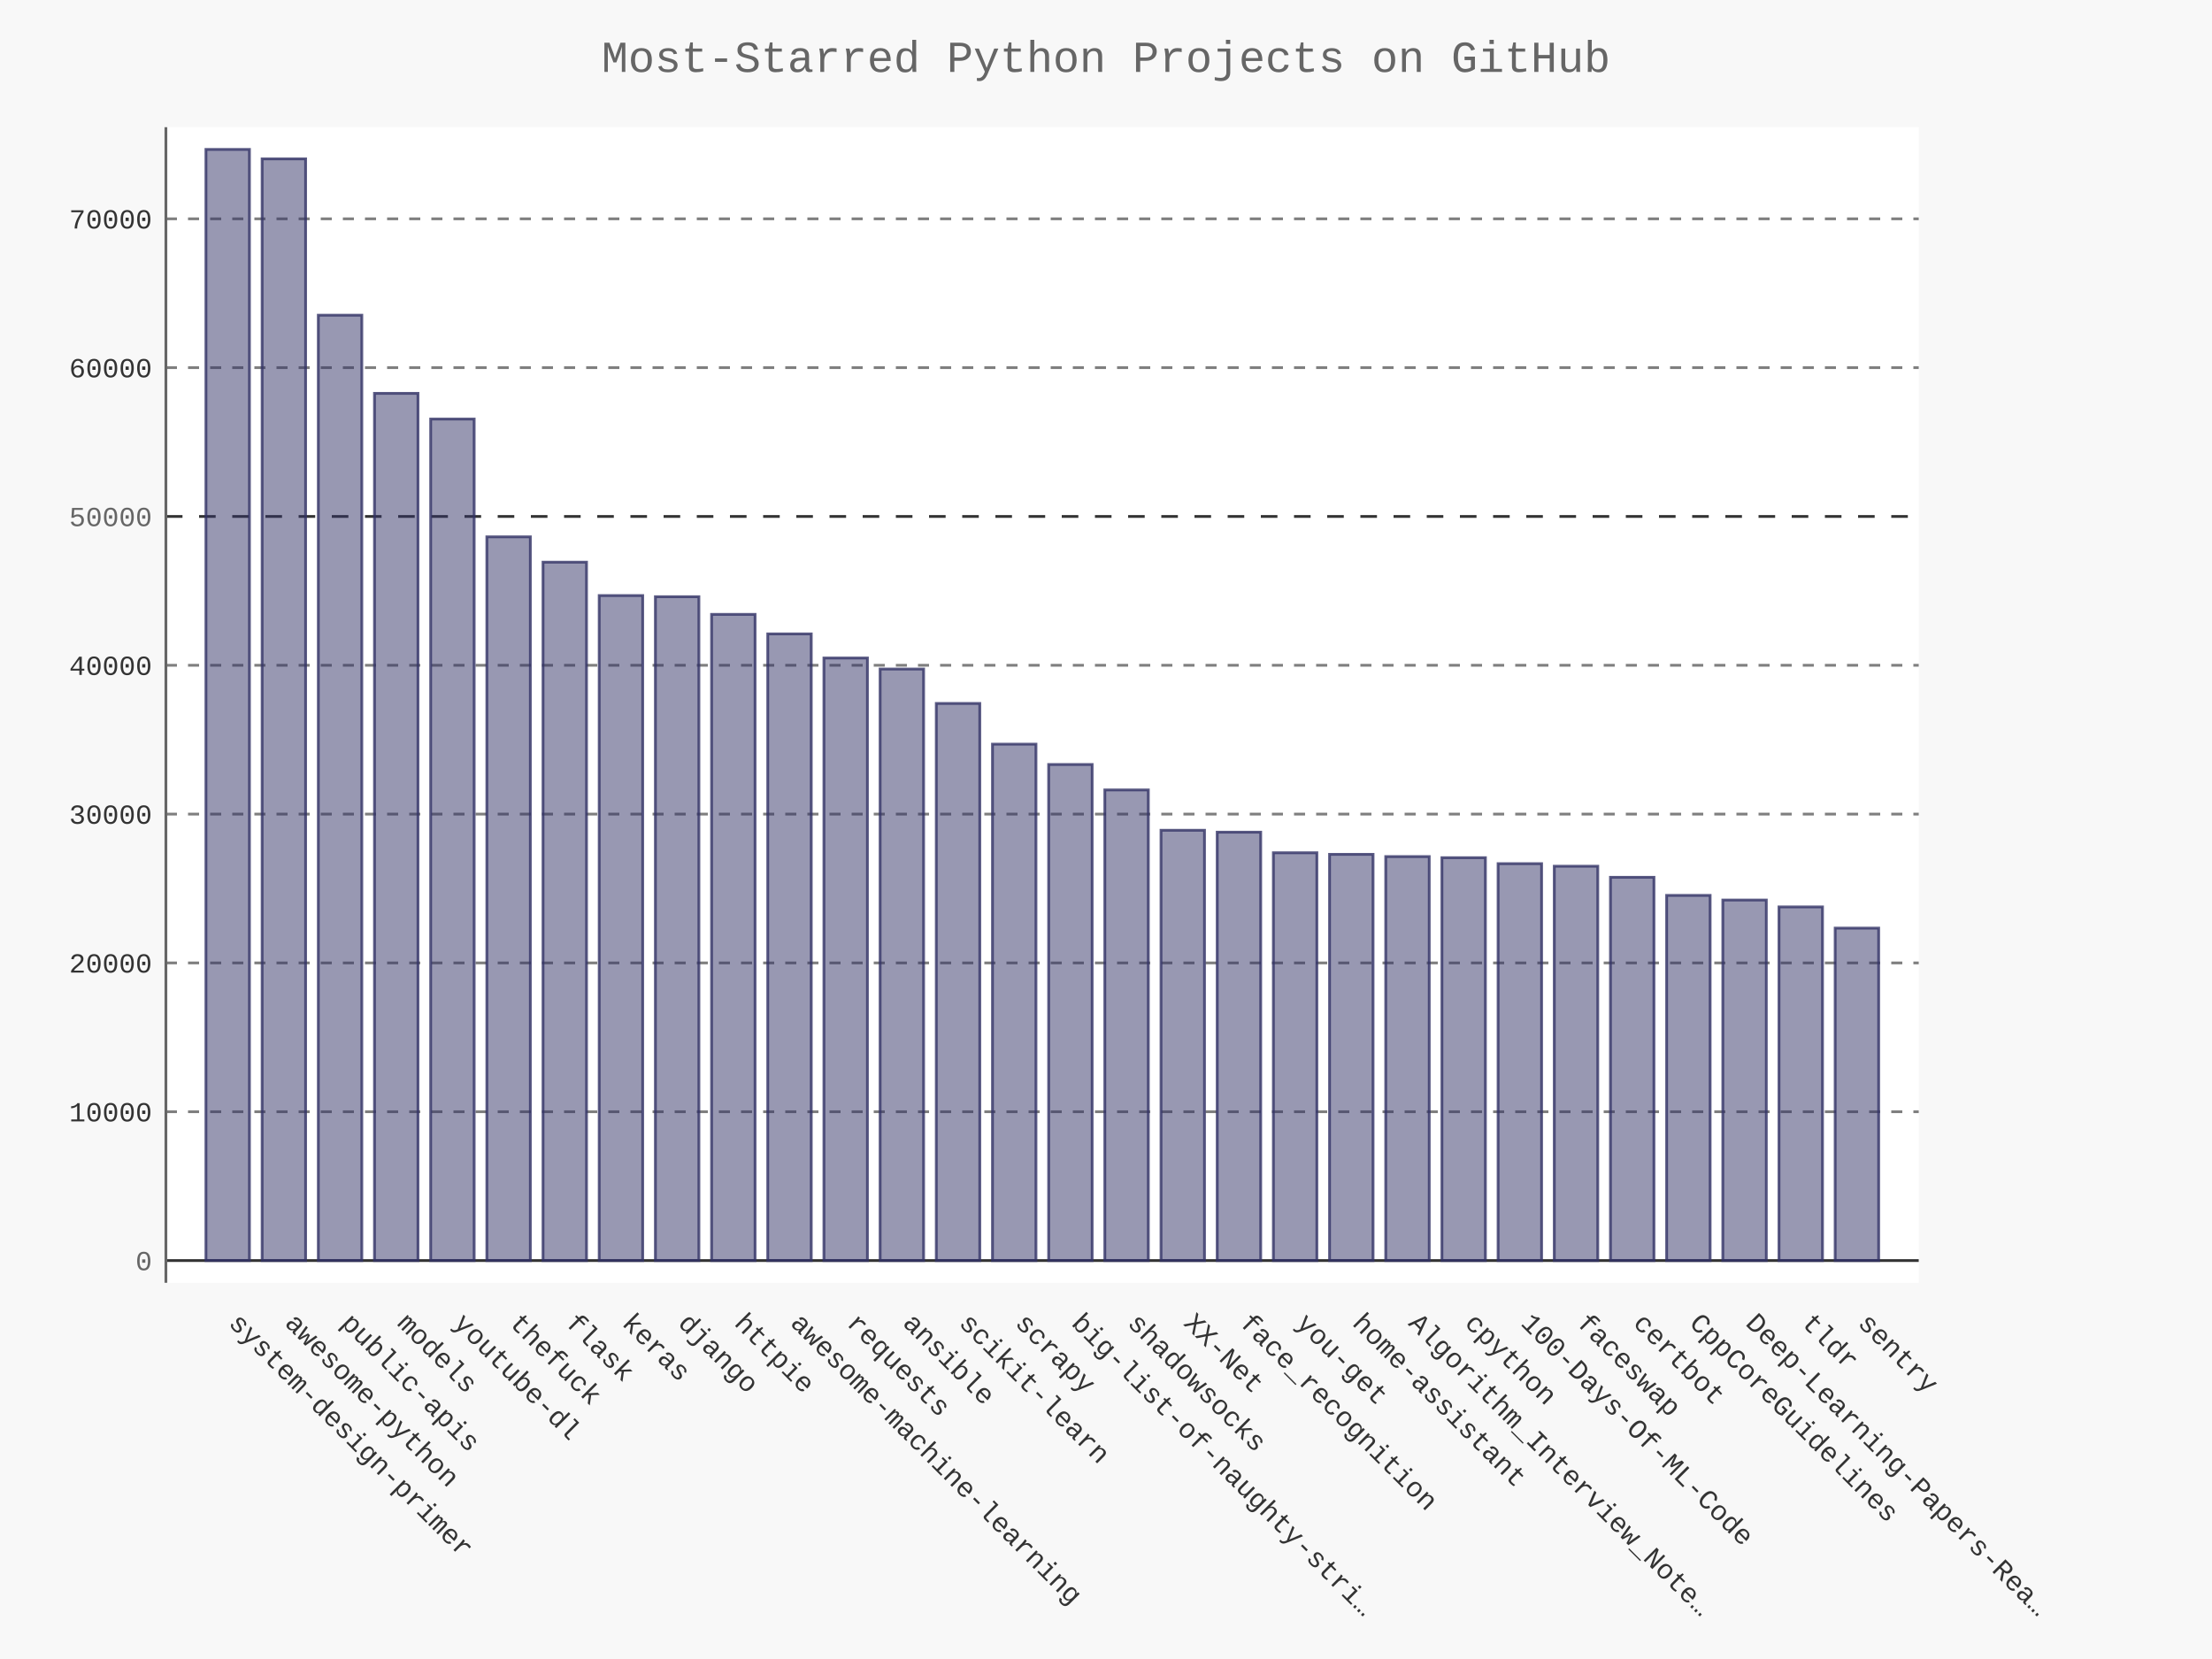
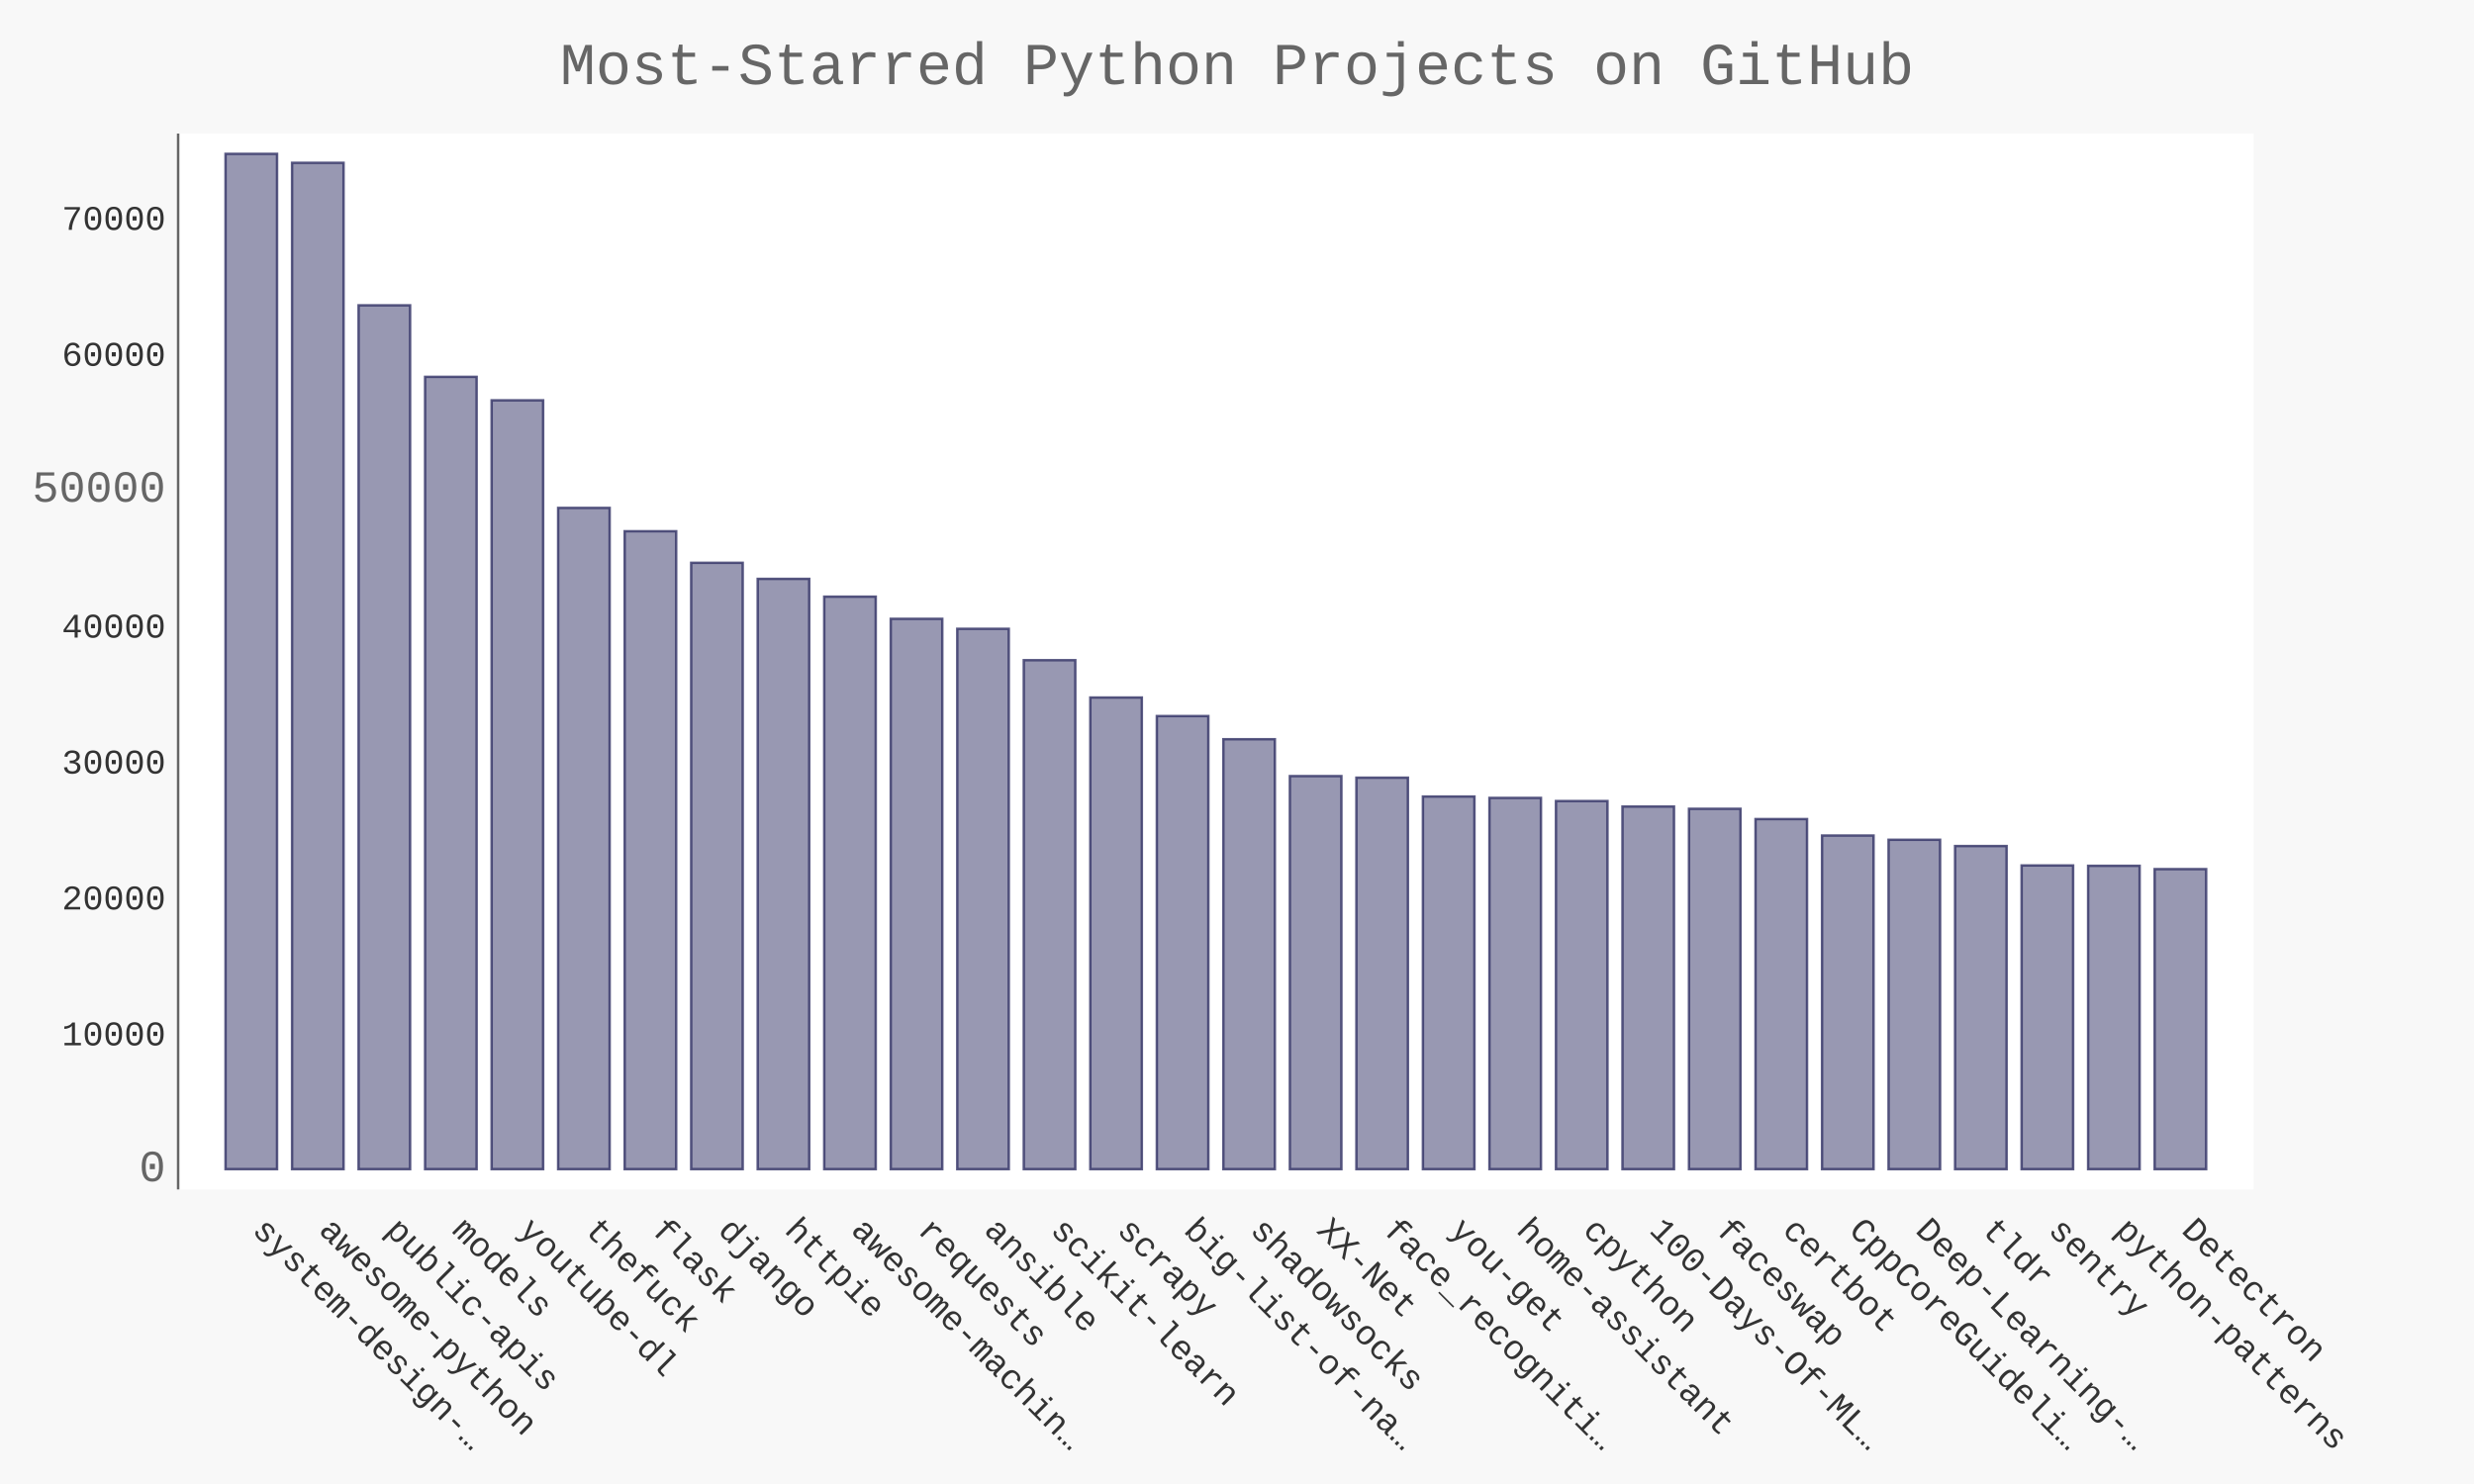
- <svg xmlns="http://www.w3.org/2000/svg" class="pygal-chart" id="chart-7dc395ec-3ef7-43b5-822b-a9a79884d5fc" viewBox="0 0 800 600">
+ <svg xmlns="http://www.w3.org/2000/svg" class="pygal-chart" id="chart-cb4da0a6-1710-4a80-bb20-47680302b18b" viewBox="0 0 1000 600">
  <defs>
-     <style type="text/css">#chart-7dc395ec-3ef7-43b5-822b-a9a79884d5fc{-webkit-user-select:none;-webkit-font-smoothing:antialiased;font-family:Consolas,"Liberation Mono",Menlo,Courier,monospace}#chart-7dc395ec-3ef7-43b5-822b-a9a79884d5fc .title{font-family:Consolas,"Liberation Mono",Menlo,Courier,monospace;font-size:16px}#chart-7dc395ec-3ef7-43b5-822b-a9a79884d5fc .legends .legend text{font-family:Consolas,"Liberation Mono",Menlo,Courier,monospace;font-size:14px}#chart-7dc395ec-3ef7-43b5-822b-a9a79884d5fc .axis text{font-family:Consolas,"Liberation Mono",Menlo,Courier,monospace;font-size:10px}#chart-7dc395ec-3ef7-43b5-822b-a9a79884d5fc .axis text.major{font-family:Consolas,"Liberation Mono",Menlo,Courier,monospace;font-size:10px}#chart-7dc395ec-3ef7-43b5-822b-a9a79884d5fc .text-overlay text.value{font-family:Consolas,"Liberation Mono",Menlo,Courier,monospace;font-size:16px}#chart-7dc395ec-3ef7-43b5-822b-a9a79884d5fc .text-overlay text.label{font-family:Consolas,"Liberation Mono",Menlo,Courier,monospace;font-size:10px}#chart-7dc395ec-3ef7-43b5-822b-a9a79884d5fc .tooltip{font-family:Consolas,"Liberation Mono",Menlo,Courier,monospace;font-size:14px}#chart-7dc395ec-3ef7-43b5-822b-a9a79884d5fc text.no_data{font-family:Consolas,"Liberation Mono",Menlo,Courier,monospace;font-size:64px}
- #chart-7dc395ec-3ef7-43b5-822b-a9a79884d5fc{background-color:#f8f8f8}#chart-7dc395ec-3ef7-43b5-822b-a9a79884d5fc path,#chart-7dc395ec-3ef7-43b5-822b-a9a79884d5fc line,#chart-7dc395ec-3ef7-43b5-822b-a9a79884d5fc rect,#chart-7dc395ec-3ef7-43b5-822b-a9a79884d5fc circle{-webkit-transition:250ms ease-in;-moz-transition:250ms ease-in;transition:250ms ease-in}#chart-7dc395ec-3ef7-43b5-822b-a9a79884d5fc .graph &gt; .background{fill:#f8f8f8}#chart-7dc395ec-3ef7-43b5-822b-a9a79884d5fc .plot &gt; .background{fill:#ffffff}#chart-7dc395ec-3ef7-43b5-822b-a9a79884d5fc .graph{fill:#333}#chart-7dc395ec-3ef7-43b5-822b-a9a79884d5fc text.no_data{fill:#666}#chart-7dc395ec-3ef7-43b5-822b-a9a79884d5fc .title{fill:#666}#chart-7dc395ec-3ef7-43b5-822b-a9a79884d5fc .legends .legend text{fill:#333}#chart-7dc395ec-3ef7-43b5-822b-a9a79884d5fc .legends .legend:hover text{fill:#666}#chart-7dc395ec-3ef7-43b5-822b-a9a79884d5fc .axis .line{stroke:#666}#chart-7dc395ec-3ef7-43b5-822b-a9a79884d5fc .axis .guide.line{stroke:rgba(0,0,0,0.5)}#chart-7dc395ec-3ef7-43b5-822b-a9a79884d5fc .axis .major.line{stroke:#333}#chart-7dc395ec-3ef7-43b5-822b-a9a79884d5fc .axis text.major{fill:#666}#chart-7dc395ec-3ef7-43b5-822b-a9a79884d5fc .axis.y .guides:hover .guide.line,#chart-7dc395ec-3ef7-43b5-822b-a9a79884d5fc .line-graph .axis.x .guides:hover .guide.line,#chart-7dc395ec-3ef7-43b5-822b-a9a79884d5fc .stackedline-graph .axis.x .guides:hover .guide.line,#chart-7dc395ec-3ef7-43b5-822b-a9a79884d5fc .xy-graph .axis.x .guides:hover .guide.line{stroke:#666}#chart-7dc395ec-3ef7-43b5-822b-a9a79884d5fc .axis .guides:hover text{fill:#666}#chart-7dc395ec-3ef7-43b5-822b-a9a79884d5fc .reactive{fill-opacity:.5;stroke-opacity:.8}#chart-7dc395ec-3ef7-43b5-822b-a9a79884d5fc .ci{stroke:#333}#chart-7dc395ec-3ef7-43b5-822b-a9a79884d5fc .reactive.active,#chart-7dc395ec-3ef7-43b5-822b-a9a79884d5fc .active .reactive{fill-opacity:.9;stroke-opacity:.9;stroke-width:4}#chart-7dc395ec-3ef7-43b5-822b-a9a79884d5fc .ci .reactive.active{stroke-width:1.5}#chart-7dc395ec-3ef7-43b5-822b-a9a79884d5fc .series text{fill:#666}#chart-7dc395ec-3ef7-43b5-822b-a9a79884d5fc .tooltip rect{fill:#ffffff;stroke:#666;-webkit-transition:opacity 250ms ease-in;-moz-transition:opacity 250ms ease-in;transition:opacity 250ms ease-in}#chart-7dc395ec-3ef7-43b5-822b-a9a79884d5fc .tooltip .label{fill:#333}#chart-7dc395ec-3ef7-43b5-822b-a9a79884d5fc .tooltip .label{fill:#333}#chart-7dc395ec-3ef7-43b5-822b-a9a79884d5fc .tooltip .legend{font-size:.8em;fill:rgba(0,0,0,0.5)}#chart-7dc395ec-3ef7-43b5-822b-a9a79884d5fc .tooltip .x_label{font-size:.6em;fill:#666}#chart-7dc395ec-3ef7-43b5-822b-a9a79884d5fc .tooltip .xlink{font-size:.5em;text-decoration:underline}#chart-7dc395ec-3ef7-43b5-822b-a9a79884d5fc .tooltip .value{font-size:1.5em}#chart-7dc395ec-3ef7-43b5-822b-a9a79884d5fc .bound{font-size:.5em}#chart-7dc395ec-3ef7-43b5-822b-a9a79884d5fc .max-value{font-size:.75em;fill:rgba(0,0,0,0.5)}#chart-7dc395ec-3ef7-43b5-822b-a9a79884d5fc .map-element{fill:#ffffff;stroke:rgba(0,0,0,0.5) !important}#chart-7dc395ec-3ef7-43b5-822b-a9a79884d5fc .map-element .reactive{fill-opacity:inherit;stroke-opacity:inherit}#chart-7dc395ec-3ef7-43b5-822b-a9a79884d5fc .color-0,#chart-7dc395ec-3ef7-43b5-822b-a9a79884d5fc .color-0 a:visited{stroke:#333366;fill:#333366}#chart-7dc395ec-3ef7-43b5-822b-a9a79884d5fc .text-overlay .color-0 text{fill:black}
- #chart-7dc395ec-3ef7-43b5-822b-a9a79884d5fc text.no_data{text-anchor:middle}#chart-7dc395ec-3ef7-43b5-822b-a9a79884d5fc .guide.line{fill:none}#chart-7dc395ec-3ef7-43b5-822b-a9a79884d5fc .centered{text-anchor:middle}#chart-7dc395ec-3ef7-43b5-822b-a9a79884d5fc .title{text-anchor:middle}#chart-7dc395ec-3ef7-43b5-822b-a9a79884d5fc .legends .legend text{fill-opacity:1}#chart-7dc395ec-3ef7-43b5-822b-a9a79884d5fc .axis.x text{text-anchor:middle}#chart-7dc395ec-3ef7-43b5-822b-a9a79884d5fc .axis.x:not(.web) text[transform]{text-anchor:start}#chart-7dc395ec-3ef7-43b5-822b-a9a79884d5fc .axis.x:not(.web) text[transform].backwards{text-anchor:end}#chart-7dc395ec-3ef7-43b5-822b-a9a79884d5fc .axis.y text{text-anchor:end}#chart-7dc395ec-3ef7-43b5-822b-a9a79884d5fc .axis.y text[transform].backwards{text-anchor:start}#chart-7dc395ec-3ef7-43b5-822b-a9a79884d5fc .axis.y2 text{text-anchor:start}#chart-7dc395ec-3ef7-43b5-822b-a9a79884d5fc .axis.y2 text[transform].backwards{text-anchor:end}#chart-7dc395ec-3ef7-43b5-822b-a9a79884d5fc .axis .guide.line{stroke-dasharray:4,4}#chart-7dc395ec-3ef7-43b5-822b-a9a79884d5fc .axis .major.guide.line{stroke-dasharray:6,6}#chart-7dc395ec-3ef7-43b5-822b-a9a79884d5fc .horizontal .axis.y .guide.line,#chart-7dc395ec-3ef7-43b5-822b-a9a79884d5fc .horizontal .axis.y2 .guide.line,#chart-7dc395ec-3ef7-43b5-822b-a9a79884d5fc .vertical .axis.x .guide.line{opacity:0}#chart-7dc395ec-3ef7-43b5-822b-a9a79884d5fc .horizontal .axis.always_show .guide.line,#chart-7dc395ec-3ef7-43b5-822b-a9a79884d5fc .vertical .axis.always_show .guide.line{opacity:1 !important}#chart-7dc395ec-3ef7-43b5-822b-a9a79884d5fc .axis.y .guides:hover .guide.line,#chart-7dc395ec-3ef7-43b5-822b-a9a79884d5fc .axis.y2 .guides:hover .guide.line,#chart-7dc395ec-3ef7-43b5-822b-a9a79884d5fc .axis.x .guides:hover .guide.line{opacity:1}#chart-7dc395ec-3ef7-43b5-822b-a9a79884d5fc .axis .guides:hover text{opacity:1}#chart-7dc395ec-3ef7-43b5-822b-a9a79884d5fc .nofill{fill:none}#chart-7dc395ec-3ef7-43b5-822b-a9a79884d5fc .subtle-fill{fill-opacity:.2}#chart-7dc395ec-3ef7-43b5-822b-a9a79884d5fc .dot{stroke-width:1px;fill-opacity:1}#chart-7dc395ec-3ef7-43b5-822b-a9a79884d5fc .dot.active{stroke-width:5px}#chart-7dc395ec-3ef7-43b5-822b-a9a79884d5fc .dot.negative{fill:transparent}#chart-7dc395ec-3ef7-43b5-822b-a9a79884d5fc text,#chart-7dc395ec-3ef7-43b5-822b-a9a79884d5fc tspan{stroke:none !important}#chart-7dc395ec-3ef7-43b5-822b-a9a79884d5fc .series text.active{opacity:1}#chart-7dc395ec-3ef7-43b5-822b-a9a79884d5fc .tooltip rect{fill-opacity:.95;stroke-width:.5}#chart-7dc395ec-3ef7-43b5-822b-a9a79884d5fc .tooltip text{fill-opacity:1}#chart-7dc395ec-3ef7-43b5-822b-a9a79884d5fc .showable{visibility:hidden}#chart-7dc395ec-3ef7-43b5-822b-a9a79884d5fc .showable.shown{visibility:visible}#chart-7dc395ec-3ef7-43b5-822b-a9a79884d5fc .gauge-background{fill:rgba(229,229,229,1);stroke:none}#chart-7dc395ec-3ef7-43b5-822b-a9a79884d5fc .bg-lines{stroke:#f8f8f8;stroke-width:2px}</style>
+     <style type="text/css">#chart-cb4da0a6-1710-4a80-bb20-47680302b18b{-webkit-user-select:none;-webkit-font-smoothing:antialiased;font-family:Consolas,"Liberation Mono",Menlo,Courier,monospace}#chart-cb4da0a6-1710-4a80-bb20-47680302b18b .title{font-family:Consolas,"Liberation Mono",Menlo,Courier,monospace;font-size:24px}#chart-cb4da0a6-1710-4a80-bb20-47680302b18b .legends .legend text{font-family:Consolas,"Liberation Mono",Menlo,Courier,monospace;font-size:14px}#chart-cb4da0a6-1710-4a80-bb20-47680302b18b .axis text{font-family:Consolas,"Liberation Mono",Menlo,Courier,monospace;font-size:14px}#chart-cb4da0a6-1710-4a80-bb20-47680302b18b .axis text.major{font-family:Consolas,"Liberation Mono",Menlo,Courier,monospace;font-size:18px}#chart-cb4da0a6-1710-4a80-bb20-47680302b18b .text-overlay text.value{font-family:Consolas,"Liberation Mono",Menlo,Courier,monospace;font-size:16px}#chart-cb4da0a6-1710-4a80-bb20-47680302b18b .text-overlay text.label{font-family:Consolas,"Liberation Mono",Menlo,Courier,monospace;font-size:10px}#chart-cb4da0a6-1710-4a80-bb20-47680302b18b .tooltip{font-family:Consolas,"Liberation Mono",Menlo,Courier,monospace;font-size:14px}#chart-cb4da0a6-1710-4a80-bb20-47680302b18b text.no_data{font-family:Consolas,"Liberation Mono",Menlo,Courier,monospace;font-size:64px}
+ #chart-cb4da0a6-1710-4a80-bb20-47680302b18b{background-color:#f8f8f8}#chart-cb4da0a6-1710-4a80-bb20-47680302b18b path,#chart-cb4da0a6-1710-4a80-bb20-47680302b18b line,#chart-cb4da0a6-1710-4a80-bb20-47680302b18b rect,#chart-cb4da0a6-1710-4a80-bb20-47680302b18b circle{-webkit-transition:250ms ease-in;-moz-transition:250ms ease-in;transition:250ms ease-in}#chart-cb4da0a6-1710-4a80-bb20-47680302b18b .graph &gt; .background{fill:#f8f8f8}#chart-cb4da0a6-1710-4a80-bb20-47680302b18b .plot &gt; .background{fill:#ffffff}#chart-cb4da0a6-1710-4a80-bb20-47680302b18b .graph{fill:#333}#chart-cb4da0a6-1710-4a80-bb20-47680302b18b text.no_data{fill:#666}#chart-cb4da0a6-1710-4a80-bb20-47680302b18b .title{fill:#666}#chart-cb4da0a6-1710-4a80-bb20-47680302b18b .legends .legend text{fill:#333}#chart-cb4da0a6-1710-4a80-bb20-47680302b18b .legends .legend:hover text{fill:#666}#chart-cb4da0a6-1710-4a80-bb20-47680302b18b .axis .line{stroke:#666}#chart-cb4da0a6-1710-4a80-bb20-47680302b18b .axis .guide.line{stroke:rgba(0,0,0,0.5)}#chart-cb4da0a6-1710-4a80-bb20-47680302b18b .axis .major.line{stroke:#333}#chart-cb4da0a6-1710-4a80-bb20-47680302b18b .axis text.major{fill:#666}#chart-cb4da0a6-1710-4a80-bb20-47680302b18b .axis.y .guides:hover .guide.line,#chart-cb4da0a6-1710-4a80-bb20-47680302b18b .line-graph .axis.x .guides:hover .guide.line,#chart-cb4da0a6-1710-4a80-bb20-47680302b18b .stackedline-graph .axis.x .guides:hover .guide.line,#chart-cb4da0a6-1710-4a80-bb20-47680302b18b .xy-graph .axis.x .guides:hover .guide.line{stroke:#666}#chart-cb4da0a6-1710-4a80-bb20-47680302b18b .axis .guides:hover text{fill:#666}#chart-cb4da0a6-1710-4a80-bb20-47680302b18b .reactive{fill-opacity:.5;stroke-opacity:.8}#chart-cb4da0a6-1710-4a80-bb20-47680302b18b .ci{stroke:#333}#chart-cb4da0a6-1710-4a80-bb20-47680302b18b .reactive.active,#chart-cb4da0a6-1710-4a80-bb20-47680302b18b .active .reactive{fill-opacity:.9;stroke-opacity:.9;stroke-width:4}#chart-cb4da0a6-1710-4a80-bb20-47680302b18b .ci .reactive.active{stroke-width:1.5}#chart-cb4da0a6-1710-4a80-bb20-47680302b18b .series text{fill:#666}#chart-cb4da0a6-1710-4a80-bb20-47680302b18b .tooltip rect{fill:#ffffff;stroke:#666;-webkit-transition:opacity 250ms ease-in;-moz-transition:opacity 250ms ease-in;transition:opacity 250ms ease-in}#chart-cb4da0a6-1710-4a80-bb20-47680302b18b .tooltip .label{fill:#333}#chart-cb4da0a6-1710-4a80-bb20-47680302b18b .tooltip .label{fill:#333}#chart-cb4da0a6-1710-4a80-bb20-47680302b18b .tooltip .legend{font-size:.8em;fill:rgba(0,0,0,0.5)}#chart-cb4da0a6-1710-4a80-bb20-47680302b18b .tooltip .x_label{font-size:.6em;fill:#666}#chart-cb4da0a6-1710-4a80-bb20-47680302b18b .tooltip .xlink{font-size:.5em;text-decoration:underline}#chart-cb4da0a6-1710-4a80-bb20-47680302b18b .tooltip .value{font-size:1.5em}#chart-cb4da0a6-1710-4a80-bb20-47680302b18b .bound{font-size:.5em}#chart-cb4da0a6-1710-4a80-bb20-47680302b18b .max-value{font-size:.75em;fill:rgba(0,0,0,0.5)}#chart-cb4da0a6-1710-4a80-bb20-47680302b18b .map-element{fill:#ffffff;stroke:rgba(0,0,0,0.5) !important}#chart-cb4da0a6-1710-4a80-bb20-47680302b18b .map-element .reactive{fill-opacity:inherit;stroke-opacity:inherit}#chart-cb4da0a6-1710-4a80-bb20-47680302b18b .color-0,#chart-cb4da0a6-1710-4a80-bb20-47680302b18b .color-0 a:visited{stroke:#333366;fill:#333366}#chart-cb4da0a6-1710-4a80-bb20-47680302b18b .text-overlay .color-0 text{fill:black}
+ #chart-cb4da0a6-1710-4a80-bb20-47680302b18b text.no_data{text-anchor:middle}#chart-cb4da0a6-1710-4a80-bb20-47680302b18b .guide.line{fill:none}#chart-cb4da0a6-1710-4a80-bb20-47680302b18b .centered{text-anchor:middle}#chart-cb4da0a6-1710-4a80-bb20-47680302b18b .title{text-anchor:middle}#chart-cb4da0a6-1710-4a80-bb20-47680302b18b .legends .legend text{fill-opacity:1}#chart-cb4da0a6-1710-4a80-bb20-47680302b18b .axis.x text{text-anchor:middle}#chart-cb4da0a6-1710-4a80-bb20-47680302b18b .axis.x:not(.web) text[transform]{text-anchor:start}#chart-cb4da0a6-1710-4a80-bb20-47680302b18b .axis.x:not(.web) text[transform].backwards{text-anchor:end}#chart-cb4da0a6-1710-4a80-bb20-47680302b18b .axis.y text{text-anchor:end}#chart-cb4da0a6-1710-4a80-bb20-47680302b18b .axis.y text[transform].backwards{text-anchor:start}#chart-cb4da0a6-1710-4a80-bb20-47680302b18b .axis.y2 text{text-anchor:start}#chart-cb4da0a6-1710-4a80-bb20-47680302b18b .axis.y2 text[transform].backwards{text-anchor:end}#chart-cb4da0a6-1710-4a80-bb20-47680302b18b .axis .guide.line{stroke-dasharray:4,4}#chart-cb4da0a6-1710-4a80-bb20-47680302b18b .axis .major.guide.line{stroke-dasharray:6,6}#chart-cb4da0a6-1710-4a80-bb20-47680302b18b .horizontal .axis.y .guide.line,#chart-cb4da0a6-1710-4a80-bb20-47680302b18b .horizontal .axis.y2 .guide.line,#chart-cb4da0a6-1710-4a80-bb20-47680302b18b .vertical .axis.x .guide.line{opacity:0}#chart-cb4da0a6-1710-4a80-bb20-47680302b18b .horizontal .axis.always_show .guide.line,#chart-cb4da0a6-1710-4a80-bb20-47680302b18b .vertical .axis.always_show .guide.line{opacity:1 !important}#chart-cb4da0a6-1710-4a80-bb20-47680302b18b .axis.y .guides:hover .guide.line,#chart-cb4da0a6-1710-4a80-bb20-47680302b18b .axis.y2 .guides:hover .guide.line,#chart-cb4da0a6-1710-4a80-bb20-47680302b18b .axis.x .guides:hover .guide.line{opacity:1}#chart-cb4da0a6-1710-4a80-bb20-47680302b18b .axis .guides:hover text{opacity:1}#chart-cb4da0a6-1710-4a80-bb20-47680302b18b .nofill{fill:none}#chart-cb4da0a6-1710-4a80-bb20-47680302b18b .subtle-fill{fill-opacity:.2}#chart-cb4da0a6-1710-4a80-bb20-47680302b18b .dot{stroke-width:1px;fill-opacity:1}#chart-cb4da0a6-1710-4a80-bb20-47680302b18b .dot.active{stroke-width:5px}#chart-cb4da0a6-1710-4a80-bb20-47680302b18b .dot.negative{fill:transparent}#chart-cb4da0a6-1710-4a80-bb20-47680302b18b text,#chart-cb4da0a6-1710-4a80-bb20-47680302b18b tspan{stroke:none !important}#chart-cb4da0a6-1710-4a80-bb20-47680302b18b .series text.active{opacity:1}#chart-cb4da0a6-1710-4a80-bb20-47680302b18b .tooltip rect{fill-opacity:.95;stroke-width:.5}#chart-cb4da0a6-1710-4a80-bb20-47680302b18b .tooltip text{fill-opacity:1}#chart-cb4da0a6-1710-4a80-bb20-47680302b18b .showable{visibility:hidden}#chart-cb4da0a6-1710-4a80-bb20-47680302b18b .showable.shown{visibility:visible}#chart-cb4da0a6-1710-4a80-bb20-47680302b18b .gauge-background{fill:rgba(229,229,229,1);stroke:none}#chart-cb4da0a6-1710-4a80-bb20-47680302b18b .bg-lines{stroke:#f8f8f8;stroke-width:2px}</style>
  </defs>
  <g class="graph bar-graph vertical">
-     <rect class="background" height="600" width="800" x="0" y="0" />
-     <g class="plot" transform="translate(60, 46)">
-       <rect class="background" height="417.934" width="633.934" x="0" y="0" />
-       <g class="axis y always_show">
-         <g class="guides">
-           <path class="axis major line" d="M0 409.897 h633.934" />
-           <text class="major" x="-5" y="413.397">0</text>
-         </g>
-         <g class="guides">
-           <path class="guide line" d="M0 356.074 h633.934" />
-           <text class="" x="-5" y="359.574">10000</text>
-         </g>
-         <g class="guides">
-           <path class="guide line" d="M0 302.252 h633.934" />
-           <text class="" x="-5" y="305.752">20000</text>
-         </g>
-         <g class="guides">
-           <path class="guide line" d="M0 248.43 h633.934" />
-           <text class="" x="-5" y="251.93">30000</text>
-         </g>
-         <g class="guides">
-           <path class="guide line" d="M0 194.607 h633.934" />
-           <text class="" x="-5" y="198.107">40000</text>
-         </g>
-         <g class="guides">
-           <path class="major guide line" d="M0 140.785 h633.934" />
-           <text class="major" x="-5" y="144.285">50000</text>
-         </g>
-         <g class="guides">
-           <path class="guide line" d="M0 86.962 h633.934" />
-           <text class="" x="-5" y="90.462">60000</text>
-         </g>
-         <g class="guides">
-           <path class="guide line" d="M0 33.14 h633.934" />
-           <text class="" x="-5" y="36.64">70000</text>
+     <rect class="background" height="600" width="1000" x="0" y="0" />
+     <g class="plot" transform="translate(72, 54)">
+       <rect class="background" height="426.905" width="838.905" x="0" y="0" />
+       <g class="axis y">
+         <g class="guides">
+           <text class="major" x="-5" y="423.595">0</text>
+         </g>
+         <g class="guides">
+           <text class="" x="-5" y="368.644">10000</text>
+         </g>
+         <g class="guides">
+           <text class="" x="-5" y="313.694">20000</text>
+         </g>
+         <g class="guides">
+           <text class="" x="-5" y="258.744">30000</text>
+         </g>
+         <g class="guides">
+           <text class="" x="-5" y="203.793">40000</text>
+         </g>
+         <g class="guides">
+           <text class="major" x="-5" y="148.843">50000</text>
+         </g>
+         <g class="guides">
+           <text class="" x="-5" y="93.892">60000</text>
+         </g>
+         <g class="guides">
+           <text class="" x="-5" y="38.942">70000</text>
        </g>
      </g>
      <g class="axis x">
-         <path class="line" d="M0 0 v417.934" />
-         <g class="guides">
-           <path class="guide line" d="M22.35 0 v417.934" />
-           <text class="" transform="rotate(45 22.35024 432.934)" x="22.35" y="432.934">system-design-primer</text>
-         </g>
-         <g class="guides">
-           <path class="guide line" d="M42.669 0 v417.934" />
-           <text class="" transform="rotate(45 42.66863 432.934)" x="42.669" y="432.934">awesome-python</text>
-         </g>
-         <g class="guides">
-           <path class="guide line" d="M62.987 0 v417.934" />
-           <text class="" transform="rotate(45 62.98703 432.934)" x="62.987" y="432.934">public-apis</text>
-         </g>
-         <g class="guides">
-           <path class="guide line" d="M83.305 0 v417.934" />
-           <text class="" transform="rotate(45 83.30543 432.934)" x="83.305" y="432.934">models</text>
-         </g>
-         <g class="guides">
-           <path class="guide line" d="M103.624 0 v417.934" />
-           <text class="" transform="rotate(45 103.6238 432.934)" x="103.624" y="432.934">youtube-dl</text>
-         </g>
-         <g class="guides">
-           <path class="guide line" d="M123.942 0 v417.934" />
-           <text class="" transform="rotate(45 123.9422 432.934)" x="123.942" y="432.934">thefuck</text>
-         </g>
-         <g class="guides">
-           <path class="guide line" d="M144.261 0 v417.934" />
-           <text class="" transform="rotate(45 144.2606 432.934)" x="144.261" y="432.934">flask</text>
-         </g>
-         <g class="guides">
-           <path class="guide line" d="M164.579 0 v417.934" />
-           <text class="" transform="rotate(45 164.579 432.934)" x="164.579" y="432.934">keras</text>
-         </g>
-         <g class="guides">
-           <path class="guide line" d="M184.897 0 v417.934" />
-           <text class="" transform="rotate(45 184.8974 432.934)" x="184.897" y="432.934">django</text>
-         </g>
-         <g class="guides">
-           <path class="guide line" d="M205.216 0 v417.934" />
-           <text class="" transform="rotate(45 205.2158 432.934)" x="205.216" y="432.934">httpie</text>
-         </g>
-         <g class="guides">
-           <path class="guide line" d="M225.534 0 v417.934" />
-           <text class="" transform="rotate(45 225.5342 432.934)" x="225.534" y="432.934">awesome-machine-learning</text>
-         </g>
-         <g class="guides">
-           <path class="guide line" d="M245.853 0 v417.934" />
-           <text class="" transform="rotate(45 245.8526 432.934)" x="245.853" y="432.934">requests</text>
-         </g>
-         <g class="guides">
-           <path class="guide line" d="M266.171 0 v417.934" />
-           <text class="" transform="rotate(45 266.171 432.934)" x="266.171" y="432.934">ansible</text>
-         </g>
-         <g class="guides">
-           <path class="guide line" d="M286.489 0 v417.934" />
-           <text class="" transform="rotate(45 286.4894 432.934)" x="286.489" y="432.934">scikit-learn</text>
-         </g>
-         <g class="guides">
-           <path class="guide line" d="M306.808 0 v417.934" />
-           <text class="" transform="rotate(45 306.8078 432.934)" x="306.808" y="432.934">scrapy</text>
-         </g>
-         <g class="guides">
-           <path class="guide line" d="M327.126 0 v417.934" />
-           <text class="" transform="rotate(45 327.1262 432.934)" x="327.126" y="432.934">big-list-of-naughty-stri…</text>
-         </g>
-         <g class="guides">
-           <path class="guide line" d="M347.445 0 v417.934" />
-           <text class="" transform="rotate(45 347.4446 432.934)" x="347.445" y="432.934">shadowsocks</text>
-         </g>
-         <g class="guides">
-           <path class="guide line" d="M367.763 0 v417.934" />
-           <text class="" transform="rotate(45 367.763 432.934)" x="367.763" y="432.934">XX-Net</text>
-         </g>
-         <g class="guides">
-           <path class="guide line" d="M388.081 0 v417.934" />
-           <text class="" transform="rotate(45 388.0814 432.934)" x="388.081" y="432.934">face_recognition</text>
-         </g>
-         <g class="guides">
-           <path class="guide line" d="M408.4 0 v417.934" />
-           <text class="" transform="rotate(45 408.3998 432.934)" x="408.4" y="432.934">you-get</text>
-         </g>
-         <g class="guides">
-           <path class="guide line" d="M428.718 0 v417.934" />
-           <text class="" transform="rotate(45 428.7182 432.934)" x="428.718" y="432.934">home-assistant</text>
-         </g>
-         <g class="guides">
-           <path class="guide line" d="M449.037 0 v417.934" />
-           <text class="" transform="rotate(45 449.0366 432.934)" x="449.037" y="432.934">Algorithm_Interview_Note…</text>
-         </g>
-         <g class="guides">
-           <path class="guide line" d="M469.355 0 v417.934" />
-           <text class="" transform="rotate(45 469.355 432.934)" x="469.355" y="432.934">cpython</text>
-         </g>
-         <g class="guides">
-           <path class="guide line" d="M489.673 0 v417.934" />
-           <text class="" transform="rotate(45 489.6734 432.934)" x="489.673" y="432.934">100-Days-Of-ML-Code</text>
-         </g>
-         <g class="guides">
-           <path class="guide line" d="M509.992 0 v417.934" />
-           <text class="" transform="rotate(45 509.9918 432.934)" x="509.992" y="432.934">faceswap</text>
-         </g>
-         <g class="guides">
-           <path class="guide line" d="M530.31 0 v417.934" />
-           <text class="" transform="rotate(45 530.3102 432.934)" x="530.31" y="432.934">certbot</text>
-         </g>
-         <g class="guides">
-           <path class="guide line" d="M550.629 0 v417.934" />
-           <text class="" transform="rotate(45 550.6286 432.934)" x="550.629" y="432.934">CppCoreGuidelines</text>
-         </g>
-         <g class="guides">
-           <path class="guide line" d="M570.947 0 v417.934" />
-           <text class="" transform="rotate(45 570.947 432.934)" x="570.947" y="432.934">Deep-Learning-Papers-Rea…</text>
-         </g>
-         <g class="guides">
-           <path class="guide line" d="M591.265 0 v417.934" />
-           <text class="" transform="rotate(45 591.2653 432.934)" x="591.265" y="432.934">tldr</text>
-         </g>
-         <g class="guides">
-           <path class="guide line" d="M611.584 0 v417.934" />
-           <text class="" transform="rotate(45 611.5837 432.934)" x="611.584" y="432.934">sentry</text>
+         <path class="line" d="M0 0 v426.905" />
+         <g class="guides">
+           <path class="guide line" d="M29.577 0 v426.905" />
+           <text class="" transform="rotate(45 29.57676 443.9045)" x="29.577" y="443.905">system-design-…</text>
+         </g>
+         <g class="guides">
+           <path class="guide line" d="M56.465 0 v426.905" />
+           <text class="" transform="rotate(45 56.46473 443.9045)" x="56.465" y="443.905">awesome-python</text>
+         </g>
+         <g class="guides">
+           <path class="guide line" d="M83.353 0 v426.905" />
+           <text class="" transform="rotate(45 83.35269 443.9045)" x="83.353" y="443.905">public-apis</text>
+         </g>
+         <g class="guides">
+           <path class="guide line" d="M110.241 0 v426.905" />
+           <text class="" transform="rotate(45 110.2407 443.9045)" x="110.241" y="443.905">models</text>
+         </g>
+         <g class="guides">
+           <path class="guide line" d="M137.129 0 v426.905" />
+           <text class="" transform="rotate(45 137.1286 443.9045)" x="137.129" y="443.905">youtube-dl</text>
+         </g>
+         <g class="guides">
+           <path class="guide line" d="M164.017 0 v426.905" />
+           <text class="" transform="rotate(45 164.0166 443.9045)" x="164.017" y="443.905">thefuck</text>
+         </g>
+         <g class="guides">
+           <path class="guide line" d="M190.905 0 v426.905" />
+           <text class="" transform="rotate(45 190.9046 443.9045)" x="190.905" y="443.905">flask</text>
+         </g>
+         <g class="guides">
+           <path class="guide line" d="M217.793 0 v426.905" />
+           <text class="" transform="rotate(45 217.7925 443.9045)" x="217.793" y="443.905">django</text>
+         </g>
+         <g class="guides">
+           <path class="guide line" d="M244.68 0 v426.905" />
+           <text class="" transform="rotate(45 244.6805 443.9045)" x="244.68" y="443.905">httpie</text>
+         </g>
+         <g class="guides">
+           <path class="guide line" d="M271.568 0 v426.905" />
+           <text class="" transform="rotate(45 271.5685 443.9045)" x="271.568" y="443.905">awesome-machin…</text>
+         </g>
+         <g class="guides">
+           <path class="guide line" d="M298.456 0 v426.905" />
+           <text class="" transform="rotate(45 298.4564 443.9045)" x="298.456" y="443.905">requests</text>
+         </g>
+         <g class="guides">
+           <path class="guide line" d="M325.344 0 v426.905" />
+           <text class="" transform="rotate(45 325.3444 443.9045)" x="325.344" y="443.905">ansible</text>
+         </g>
+         <g class="guides">
+           <path class="guide line" d="M352.232 0 v426.905" />
+           <text class="" transform="rotate(45 352.2324 443.9045)" x="352.232" y="443.905">scikit-learn</text>
+         </g>
+         <g class="guides">
+           <path class="guide line" d="M379.12 0 v426.905" />
+           <text class="" transform="rotate(45 379.1203 443.9045)" x="379.12" y="443.905">scrapy</text>
+         </g>
+         <g class="guides">
+           <path class="guide line" d="M406.008 0 v426.905" />
+           <text class="" transform="rotate(45 406.0083 443.9045)" x="406.008" y="443.905">big-list-of-na…</text>
+         </g>
+         <g class="guides">
+           <path class="guide line" d="M432.896 0 v426.905" />
+           <text class="" transform="rotate(45 432.8963 443.9045)" x="432.896" y="443.905">shadowsocks</text>
+         </g>
+         <g class="guides">
+           <path class="guide line" d="M459.784 0 v426.905" />
+           <text class="" transform="rotate(45 459.7842 443.9045)" x="459.784" y="443.905">XX-Net</text>
+         </g>
+         <g class="guides">
+           <path class="guide line" d="M486.672 0 v426.905" />
+           <text class="" transform="rotate(45 486.6722 443.9045)" x="486.672" y="443.905">face_recogniti…</text>
+         </g>
+         <g class="guides">
+           <path class="guide line" d="M513.56 0 v426.905" />
+           <text class="" transform="rotate(45 513.5602 443.9045)" x="513.56" y="443.905">you-get</text>
+         </g>
+         <g class="guides">
+           <path class="guide line" d="M540.448 0 v426.905" />
+           <text class="" transform="rotate(45 540.4481 443.9045)" x="540.448" y="443.905">home-assistant</text>
+         </g>
+         <g class="guides">
+           <path class="guide line" d="M567.336 0 v426.905" />
+           <text class="" transform="rotate(45 567.3361 443.9045)" x="567.336" y="443.905">cpython</text>
+         </g>
+         <g class="guides">
+           <path class="guide line" d="M594.224 0 v426.905" />
+           <text class="" transform="rotate(45 594.2241 443.9045)" x="594.224" y="443.905">100-Days-Of-ML…</text>
+         </g>
+         <g class="guides">
+           <path class="guide line" d="M621.112 0 v426.905" />
+           <text class="" transform="rotate(45 621.112 443.9045)" x="621.112" y="443.905">faceswap</text>
+         </g>
+         <g class="guides">
+           <path class="guide line" d="M648 0 v426.905" />
+           <text class="" transform="rotate(45 648 443.9045)" x="648" y="443.905">certbot</text>
+         </g>
+         <g class="guides">
+           <path class="guide line" d="M674.888 0 v426.905" />
+           <text class="" transform="rotate(45 674.888 443.9045)" x="674.888" y="443.905">CppCoreGuideli…</text>
+         </g>
+         <g class="guides">
+           <path class="guide line" d="M701.776 0 v426.905" />
+           <text class="" transform="rotate(45 701.7759 443.9045)" x="701.776" y="443.905">Deep-Learning-…</text>
+         </g>
+         <g class="guides">
+           <path class="guide line" d="M728.664 0 v426.905" />
+           <text class="" transform="rotate(45 728.6639 443.9045)" x="728.664" y="443.905">tldr</text>
+         </g>
+         <g class="guides">
+           <path class="guide line" d="M755.552 0 v426.905" />
+           <text class="" transform="rotate(45 755.5518 443.9045)" x="755.552" y="443.905">sentry</text>
+         </g>
+         <g class="guides">
+           <path class="guide line" d="M782.44 0 v426.905" />
+           <text class="" transform="rotate(45 782.4398 443.9045)" x="782.44" y="443.905">python-patterns</text>
+         </g>
+         <g class="guides">
+           <path class="guide line" d="M809.328 0 v426.905" />
+           <text class="" transform="rotate(45 809.3278 443.9045)" x="809.328" y="443.905">Detectron</text>
        </g>
      </g>
      <g class="series serie-0 color-0">
        <g class="bars">
          <g class="bar">
-             <rect class="rect reactive tooltip-trigger" height="401.86" rx="0" ry="0" width="15.735" x="14.483" y="8.037" />
-           </g>
-           <g class="bar">
-             <rect class="rect reactive tooltip-trigger" height="398.436" rx="0" ry="0" width="15.735" x="34.801" y="11.46" />
-           </g>
-           <g class="bar">
-             <rect class="rect reactive tooltip-trigger" height="341.907" rx="0" ry="0" width="15.735" x="55.12" y="67.99" />
-           </g>
-           <g class="bar">
-             <rect class="rect reactive tooltip-trigger" height="313.639" rx="0" ry="0" width="15.735" x="75.438" y="96.257" />
-           </g>
-           <g class="bar">
-             <rect class="rect reactive tooltip-trigger" height="304.344" rx="0" ry="0" width="15.735" x="95.757" y="105.553" />
-           </g>
-           <g class="bar">
-             <rect class="rect reactive tooltip-trigger" height="261.744" rx="0" ry="0" width="15.735" x="116.075" y="148.153" />
-           </g>
-           <g class="bar">
-             <rect class="rect reactive tooltip-trigger" height="252.583" rx="0" ry="0" width="15.735" x="136.393" y="157.314" />
-           </g>
-           <g class="bar">
-             <rect class="rect reactive tooltip-trigger" height="240.505" rx="0" ry="0" width="15.735" x="156.712" y="169.391" />
-           </g>
-           <g class="bar">
-             <rect class="rect reactive tooltip-trigger" height="240.091" rx="0" ry="0" width="15.735" x="177.03" y="169.806" />
-           </g>
-           <g class="bar">
-             <rect class="rect reactive tooltip-trigger" height="233.702" rx="0" ry="0" width="15.735" x="197.349" y="176.195" />
-           </g>
-           <g class="bar">
-             <rect class="rect reactive tooltip-trigger" height="226.641" rx="0" ry="0" width="15.735" x="217.667" y="183.256" />
-           </g>
-           <g class="bar">
-             <rect class="rect reactive tooltip-trigger" height="217.922" rx="0" ry="0" width="15.735" x="237.985" y="191.975" />
-           </g>
-           <g class="bar">
-             <rect class="rect reactive tooltip-trigger" height="213.933" rx="0" ry="0" width="15.735" x="258.304" y="195.963" />
-           </g>
-           <g class="bar">
-             <rect class="rect reactive tooltip-trigger" height="201.49" rx="0" ry="0" width="15.735" x="278.622" y="208.407" />
-           </g>
-           <g class="bar">
-             <rect class="rect reactive tooltip-trigger" height="186.764" rx="0" ry="0" width="15.735" x="298.941" y="223.133" />
-           </g>
-           <g class="bar">
-             <rect class="rect reactive tooltip-trigger" height="179.412" rx="0" ry="0" width="15.735" x="319.259" y="230.485" />
-           </g>
-           <g class="bar">
-             <rect class="rect reactive tooltip-trigger" height="170.208" rx="0" ry="0" width="15.735" x="339.577" y="239.689" />
-           </g>
-           <g class="bar">
-             <rect class="rect reactive tooltip-trigger" height="155.622" rx="0" ry="0" width="15.735" x="359.896" y="254.275" />
-           </g>
-           <g class="bar">
-             <rect class="rect reactive tooltip-trigger" height="154.933" rx="0" ry="0" width="15.735" x="380.214" y="254.964" />
-           </g>
-           <g class="bar">
-             <rect class="rect reactive tooltip-trigger" height="147.49" rx="0" ry="0" width="15.735" x="400.532" y="262.407" />
-           </g>
-           <g class="bar">
-             <rect class="rect reactive tooltip-trigger" height="146.914" rx="0" ry="0" width="15.735" x="420.851" y="262.983" />
-           </g>
-           <g class="bar">
-             <rect class="rect reactive tooltip-trigger" height="146.106" rx="0" ry="0" width="15.735" x="441.169" y="263.79" />
-           </g>
-           <g class="bar">
-             <rect class="rect reactive tooltip-trigger" height="145.703" rx="0" ry="0" width="15.735" x="461.488" y="264.194" />
-           </g>
-           <g class="bar">
-             <rect class="rect reactive tooltip-trigger" height="143.544" rx="0" ry="0" width="15.735" x="481.806" y="266.352" />
-           </g>
-           <g class="bar">
-             <rect class="rect reactive tooltip-trigger" height="142.619" rx="0" ry="0" width="15.735" x="502.124" y="267.278" />
-           </g>
-           <g class="bar">
-             <rect class="rect reactive tooltip-trigger" height="138.614" rx="0" ry="0" width="15.735" x="522.443" y="271.283" />
-           </g>
-           <g class="bar">
-             <rect class="rect reactive tooltip-trigger" height="132.069" rx="0" ry="0" width="15.735" x="542.761" y="277.827" />
-           </g>
-           <g class="bar">
-             <rect class="rect reactive tooltip-trigger" height="130.39" rx="0" ry="0" width="15.735" x="563.08" y="279.507" />
-           </g>
-           <g class="bar">
-             <rect class="rect reactive tooltip-trigger" height="127.904" rx="0" ry="0" width="15.735" x="583.398" y="281.993" />
-           </g>
-           <g class="bar">
-             <rect class="rect reactive tooltip-trigger" height="120.234" rx="0" ry="0" width="15.735" x="603.716" y="289.663" />
+             <rect class="rect reactive tooltip-trigger" height="410.485" rx="0" ry="0" width="20.822" x="19.166" y="8.21" />
+           </g>
+           <g class="bar">
+             <rect class="rect reactive tooltip-trigger" height="406.864" rx="0" ry="0" width="20.822" x="46.054" y="11.831" />
+           </g>
+           <g class="bar">
+             <rect class="rect reactive tooltip-trigger" height="349.248" rx="0" ry="0" width="20.822" x="72.942" y="69.446" />
+           </g>
+           <g class="bar">
+             <rect class="rect reactive tooltip-trigger" height="320.328" rx="0" ry="0" width="20.822" x="99.83" y="98.367" />
+           </g>
+           <g class="bar">
+             <rect class="rect reactive tooltip-trigger" height="310.838" rx="0" ry="0" width="20.822" x="126.718" y="107.857" />
+           </g>
+           <g class="bar">
+             <rect class="rect reactive tooltip-trigger" height="267.339" rx="0" ry="0" width="20.822" x="153.606" y="151.356" />
+           </g>
+           <g class="bar">
+             <rect class="rect reactive tooltip-trigger" height="257.91" rx="0" ry="0" width="20.822" x="180.494" y="160.785" />
+           </g>
+           <g class="bar">
+             <rect class="rect reactive tooltip-trigger" height="245.15" rx="0" ry="0" width="20.822" x="207.382" y="173.545" />
+           </g>
+           <g class="bar">
+             <rect class="rect reactive tooltip-trigger" height="238.65" rx="0" ry="0" width="20.822" x="234.269" y="180.045" />
+           </g>
+           <g class="bar">
+             <rect class="rect reactive tooltip-trigger" height="231.457" rx="0" ry="0" width="20.822" x="261.157" y="187.238" />
+           </g>
+           <g class="bar">
+             <rect class="rect reactive tooltip-trigger" height="222.494" rx="0" ry="0" width="20.822" x="288.045" y="196.201" />
+           </g>
+           <g class="bar">
+             <rect class="rect reactive tooltip-trigger" height="218.461" rx="0" ry="0" width="20.822" x="314.933" y="200.234" />
+           </g>
+           <g class="bar">
+             <rect class="rect reactive tooltip-trigger" height="205.773" rx="0" ry="0" width="20.822" x="341.821" y="212.922" />
+           </g>
+           <g class="bar">
+             <rect class="rect reactive tooltip-trigger" height="190.678" rx="0" ry="0" width="20.822" x="368.709" y="228.017" />
+           </g>
+           <g class="bar">
+             <rect class="rect reactive tooltip-trigger" height="183.183" rx="0" ry="0" width="20.822" x="395.597" y="235.512" />
+           </g>
+           <g class="bar">
+             <rect class="rect reactive tooltip-trigger" height="173.819" rx="0" ry="0" width="20.822" x="422.485" y="244.876" />
+           </g>
+           <g class="bar">
+             <rect class="rect reactive tooltip-trigger" height="158.906" rx="0" ry="0" width="20.822" x="449.373" y="259.789" />
+           </g>
+           <g class="bar">
+             <rect class="rect reactive tooltip-trigger" height="158.268" rx="0" ry="0" width="20.822" x="476.261" y="260.427" />
+           </g>
+           <g class="bar">
+             <rect class="rect reactive tooltip-trigger" height="150.647" rx="0" ry="0" width="20.822" x="503.149" y="268.048" />
+           </g>
+           <g class="bar">
+             <rect class="rect reactive tooltip-trigger" height="150.086" rx="0" ry="0" width="20.822" x="530.037" y="268.609" />
+           </g>
+           <g class="bar">
+             <rect class="rect reactive tooltip-trigger" height="148.822" rx="0" ry="0" width="20.822" x="556.925" y="269.873" />
+           </g>
+           <g class="bar">
+             <rect class="rect reactive tooltip-trigger" height="146.591" rx="0" ry="0" width="20.822" x="583.813" y="272.104" />
+           </g>
+           <g class="bar">
+             <rect class="rect reactive tooltip-trigger" height="145.685" rx="0" ry="0" width="20.822" x="610.701" y="273.01" />
+           </g>
+           <g class="bar">
+             <rect class="rect reactive tooltip-trigger" height="141.53" rx="0" ry="0" width="20.822" x="637.589" y="277.165" />
+           </g>
+           <g class="bar">
+             <rect class="rect reactive tooltip-trigger" height="134.881" rx="0" ry="0" width="20.822" x="664.477" y="283.814" />
+           </g>
+           <g class="bar">
+             <rect class="rect reactive tooltip-trigger" height="133.167" rx="0" ry="0" width="20.822" x="691.365" y="285.528" />
+           </g>
+           <g class="bar">
+             <rect class="rect reactive tooltip-trigger" height="130.634" rx="0" ry="0" width="20.822" x="718.253" y="288.061" />
+           </g>
+           <g class="bar">
+             <rect class="rect reactive tooltip-trigger" height="122.781" rx="0" ry="0" width="20.822" x="745.141" y="295.914" />
+           </g>
+           <g class="bar">
+             <rect class="rect reactive tooltip-trigger" height="122.638" rx="0" ry="0" width="20.822" x="772.029" y="296.056" />
+           </g>
+           <g class="bar">
+             <rect class="rect reactive tooltip-trigger" height="121.298" rx="0" ry="0" width="20.822" x="798.917" y="297.397" />
          </g>
        </g>
      </g>
    </g>
    <g class="titles">
-       <text class="title plot_title" x="400.0" y="26">Most-Starred Python Projects on GitHub</text>
-     </g>
-     <g class="plot overlay" transform="translate(60, 46)">
+       <text class="title plot_title" x="500.0" y="34">Most-Starred Python Projects on GitHub</text>
+     </g>
+     <g class="plot overlay" transform="translate(72, 54)">
      <g class="series serie-0 color-0" />
    </g>
-     <g class="plot text-overlay" transform="translate(60, 46)">
+     <g class="plot text-overlay" transform="translate(72, 54)">
      <g class="series serie-0 color-0" />
    </g>
-     <g class="plot tooltip-overlay" transform="translate(60, 46)">
+     <g class="plot tooltip-overlay" transform="translate(72, 54)">
      <g class="tooltip" style="opacity: 0" transform="translate(0 0)">
        <rect class="tooltip-box" height="0" rx="0" ry="0" width="0" />
        <g class="text" />
      </g>
    </g>
  </g>
</svg>
